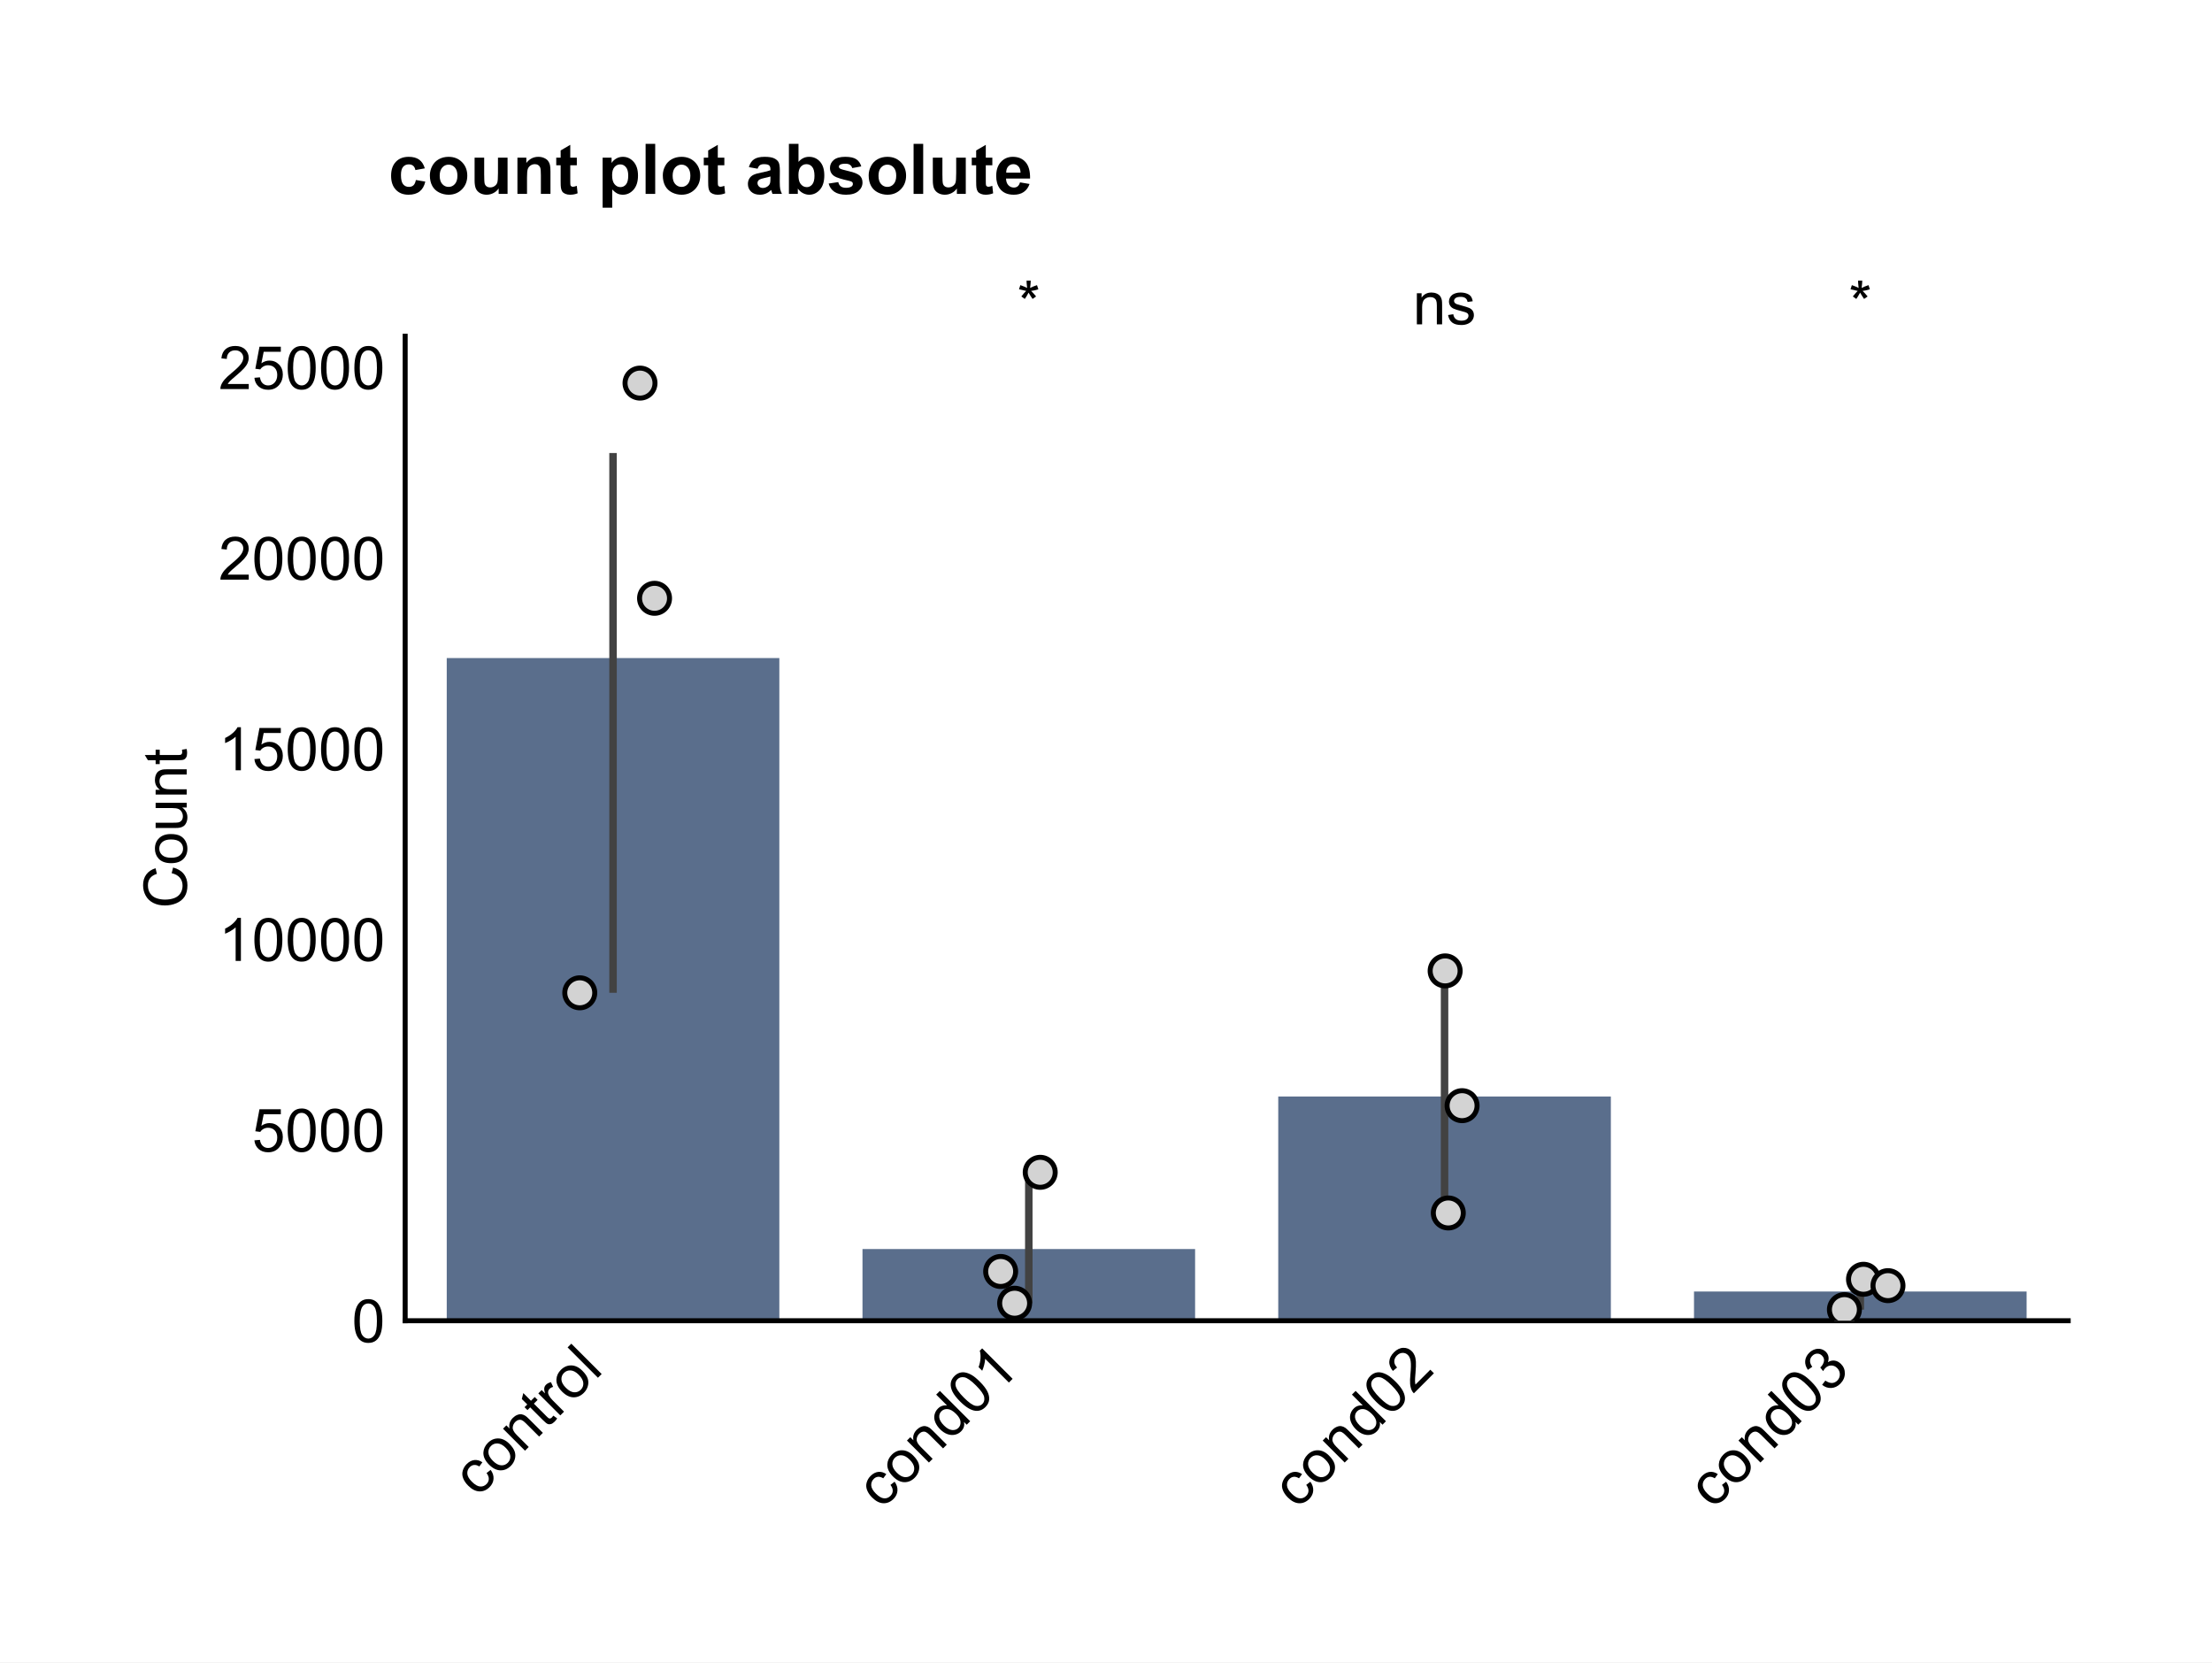
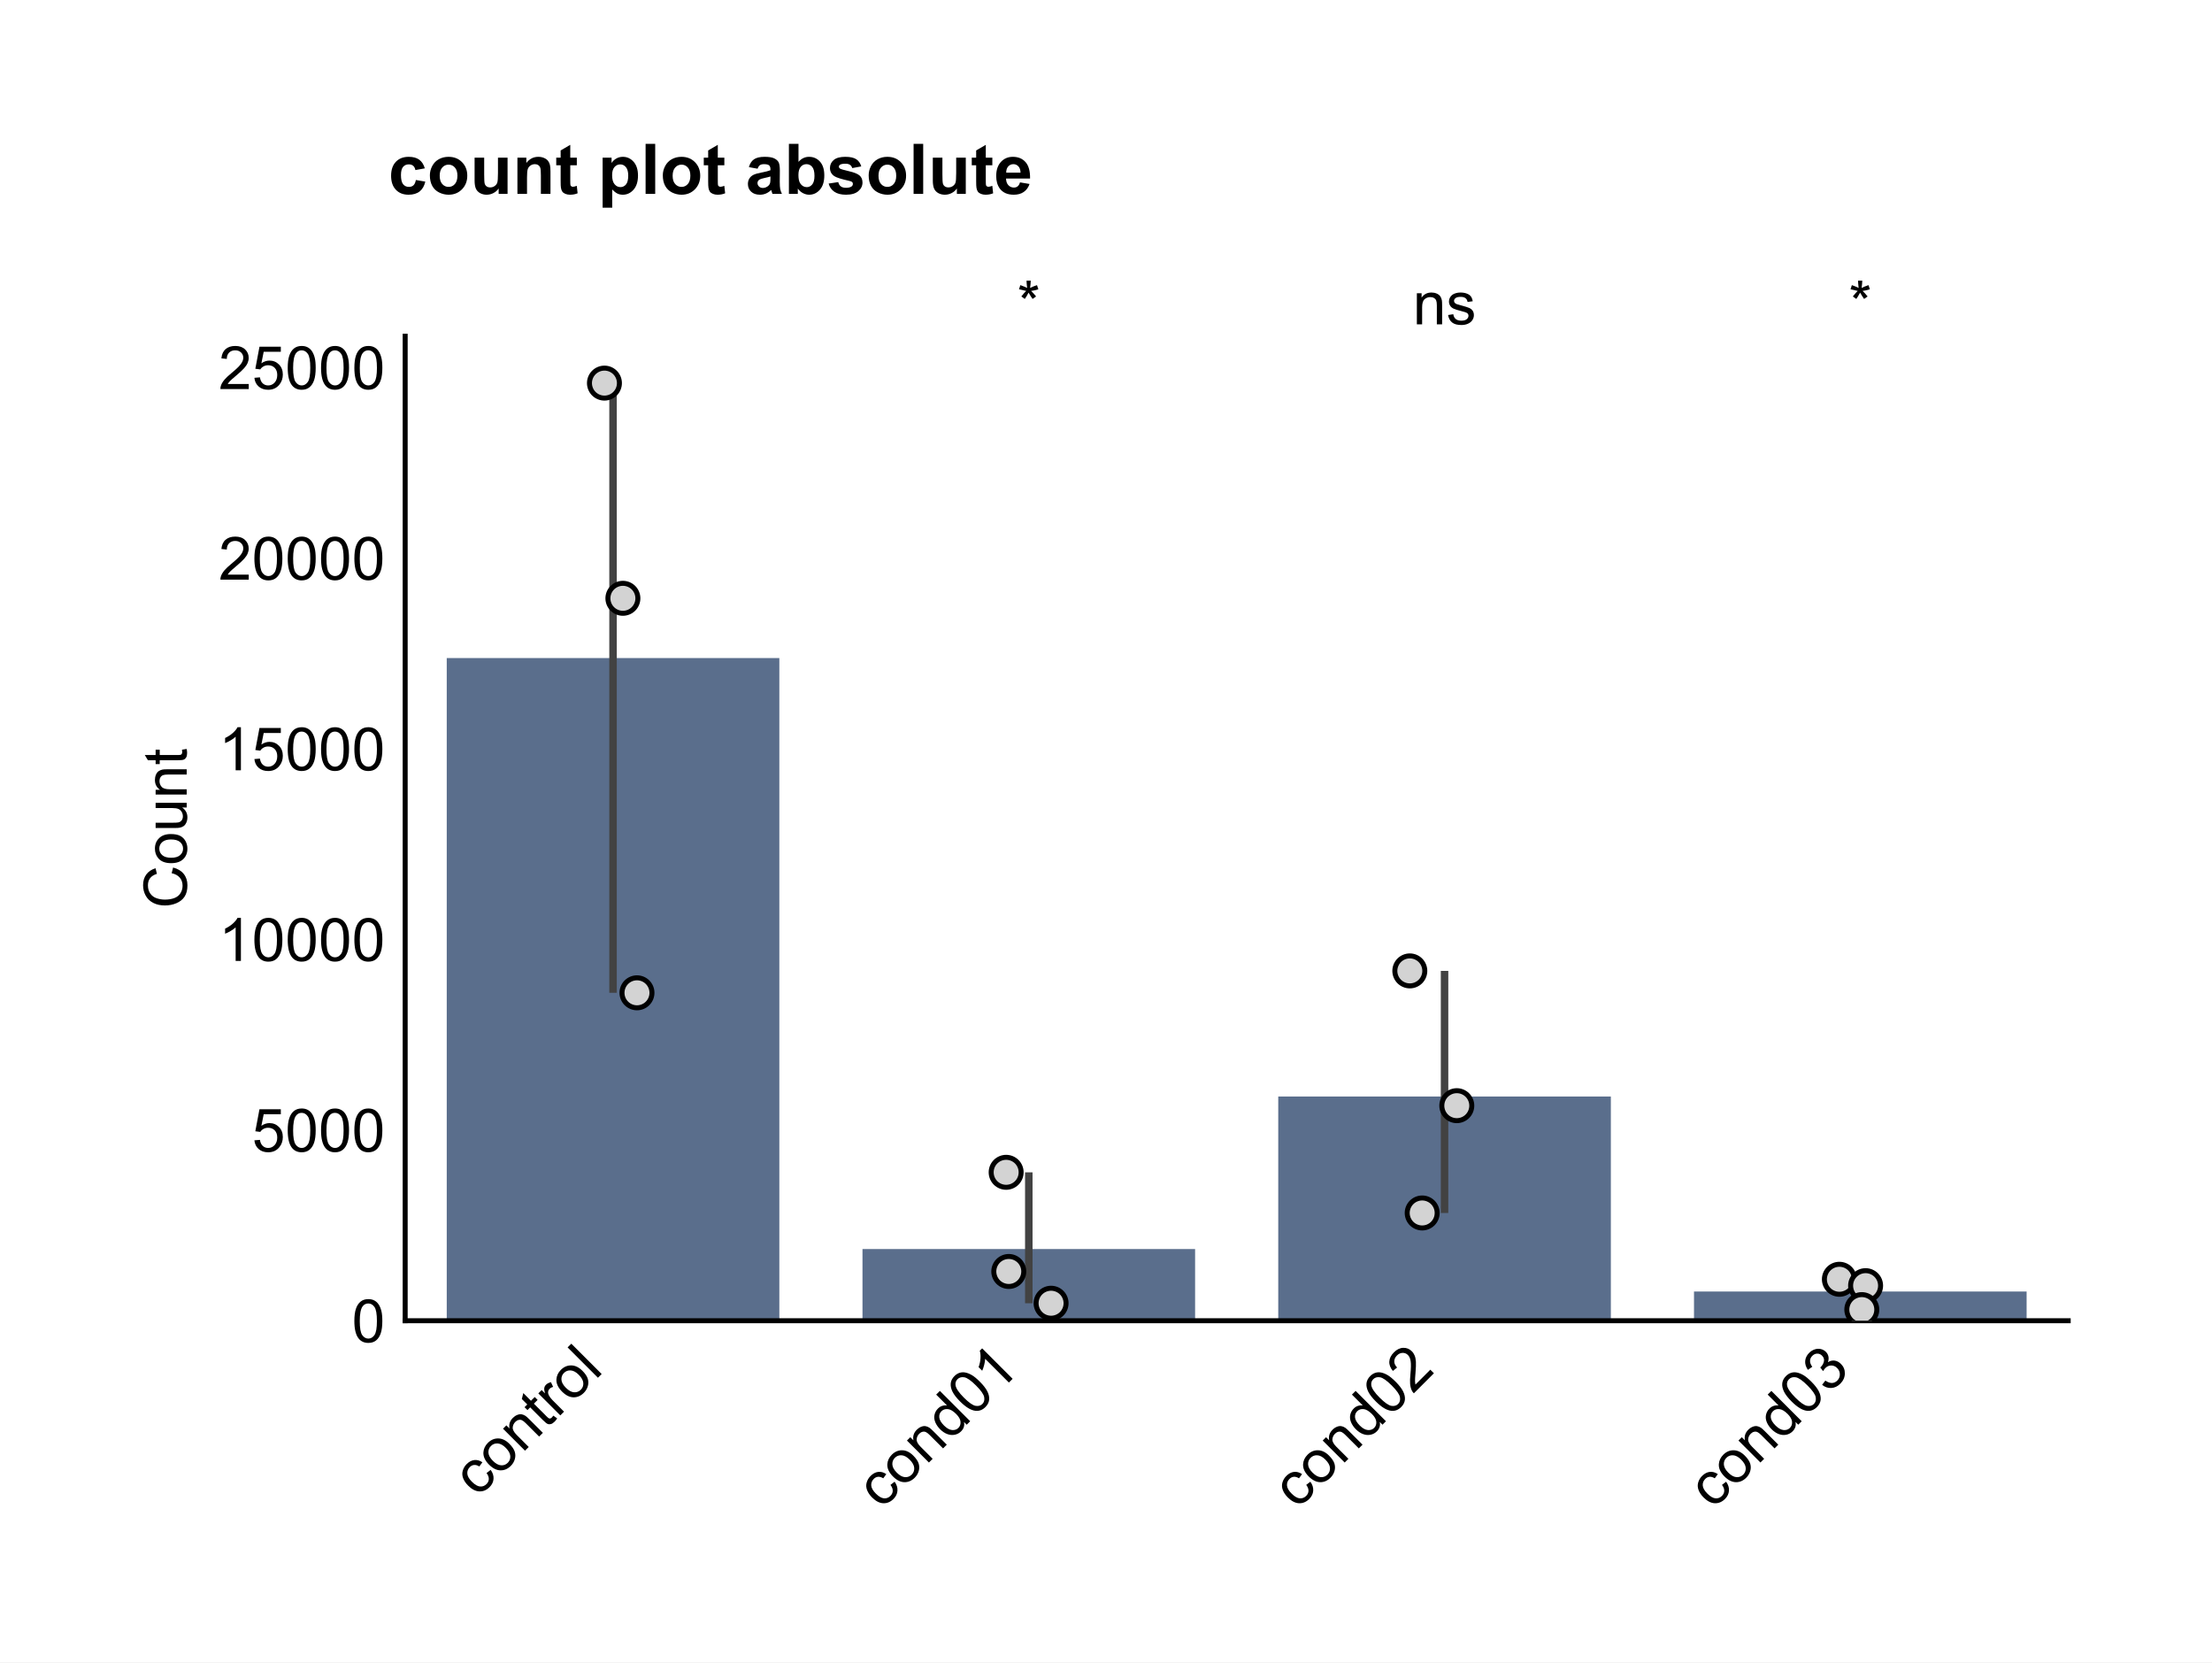
<svg xmlns="http://www.w3.org/2000/svg" xmlns:xlink="http://www.w3.org/1999/xlink" width="221.492pt" height="166.409pt" viewBox="0 0 221.492 166.409" version="1.1">
  <defs>
    <style type="text/css">*{stroke-linejoin: round; stroke-linecap: butt}</style>
  </defs>
  <g id="figure_1">
    <g id="patch_1">
      <path d="M 0 166.409 L 221.492 166.409 L 221.492 0 L 0 0 z " style="fill: #ffffff" />
    </g>
    <g id="axes_1">
      <g id="patch_2">
        <path d="M 40.57 132.211 L 207.092 132.211 L 207.092 33.658 L 40.57 33.658 z " style="fill: #ffffff" />
      </g>
      <g id="patch_3">
-         <path d="M 44.733 132.211 L 78.037 132.211 L 78.037 65.876 L 44.733 65.876 z " clip-path="url(#p5c9e335ec3)" style="fill: #5a6e8c" />
+         <path d="M 44.733 132.211 L 78.037 132.211 L 78.037 65.876 L 44.733 65.876 z " clip-path="url(#p504bc8ceec)" style="fill: #5a6e8c" />
      </g>
      <g id="patch_4">
-         <path d="M 86.363 132.211 L 119.668 132.211 L 119.668 125.031 L 86.363 125.031 z " clip-path="url(#p5c9e335ec3)" style="fill: #5a6e8c" />
+         <path d="M 86.363 132.211 L 119.668 132.211 L 119.668 125.031 L 86.363 125.031 z " clip-path="url(#p504bc8ceec)" style="fill: #5a6e8c" />
      </g>
      <g id="patch_5">
-         <path d="M 127.994 132.211 L 161.298 132.211 L 161.298 109.766 L 127.994 109.766 z " clip-path="url(#p5c9e335ec3)" style="fill: #5a6e8c" />
+         <path d="M 127.994 132.211 L 161.298 132.211 L 161.298 109.766 L 127.994 109.766 z " clip-path="url(#p504bc8ceec)" style="fill: #5a6e8c" />
      </g>
      <g id="patch_6">
-         <path d="M 169.624 132.211 L 202.929 132.211 L 202.929 129.286 L 169.624 129.286 z " clip-path="url(#p5c9e335ec3)" style="fill: #5a6e8c" />
+         <path d="M 169.624 132.211 L 202.929 132.211 L 202.929 129.286 L 169.624 129.286 z " clip-path="url(#p504bc8ceec)" style="fill: #5a6e8c" />
      </g>
      <g id="matplotlib.axis_1">
        <g id="xtick_1">
          <g id="line2d_1" />
          <g id="text_1">
            <g transform="translate(47.80875 149.9812) rotate(-45) scale(0.06 -0.06)">
              <defs>
                <path id="ArialMT-63" d="M 2588 1216 L 3141 1144 Q 3050 572 2676 248 Q 2303 -75 1759 -75 Q 1078 -75 664 370 Q 250 816 250 1647 Q 250 2184 428 2587 Q 606 2991 970 3192 Q 1334 3394 1763 3394 Q 2303 3394 2647 3120 Q 2991 2847 3088 2344 L 2541 2259 Q 2463 2594 2264 2762 Q 2066 2931 1784 2931 Q 1359 2931 1093 2626 Q 828 2322 828 1663 Q 828 994 1084 691 Q 1341 388 1753 388 Q 2084 388 2306 591 Q 2528 794 2588 1216 z " transform="scale(0.015625)" />
                <path id="ArialMT-6f" d="M 213 1659 Q 213 2581 725 3025 Q 1153 3394 1769 3394 Q 2453 3394 2887 2945 Q 3322 2497 3322 1706 Q 3322 1066 3130 698 Q 2938 331 2570 128 Q 2203 -75 1769 -75 Q 1072 -75 642 372 Q 213 819 213 1659 z M 791 1659 Q 791 1022 1069 705 Q 1347 388 1769 388 Q 2188 388 2466 706 Q 2744 1025 2744 1678 Q 2744 2294 2464 2611 Q 2184 2928 1769 2928 Q 1347 2928 1069 2612 Q 791 2297 791 1659 z " transform="scale(0.015625)" />
                <path id="ArialMT-6e" d="M 422 0 L 422 3319 L 928 3319 L 928 2847 Q 1294 3394 1984 3394 Q 2284 3394 2536 3286 Q 2788 3178 2913 3003 Q 3038 2828 3088 2588 Q 3119 2431 3119 2041 L 3119 0 L 2556 0 L 2556 2019 Q 2556 2363 2490 2533 Q 2425 2703 2258 2804 Q 2091 2906 1866 2906 Q 1506 2906 1245 2678 Q 984 2450 984 1813 L 984 0 L 422 0 z " transform="scale(0.015625)" />
                <path id="ArialMT-74" d="M 1650 503 L 1731 6 Q 1494 -44 1306 -44 Q 1000 -44 831 53 Q 663 150 594 308 Q 525 466 525 972 L 525 2881 L 113 2881 L 113 3319 L 525 3319 L 525 4141 L 1084 4478 L 1084 3319 L 1650 3319 L 1650 2881 L 1084 2881 L 1084 941 Q 1084 700 1114 631 Q 1144 563 1211 522 Q 1278 481 1403 481 Q 1497 481 1650 503 z " transform="scale(0.015625)" />
                <path id="ArialMT-72" d="M 416 0 L 416 3319 L 922 3319 L 922 2816 Q 1116 3169 1280 3281 Q 1444 3394 1641 3394 Q 1925 3394 2219 3213 L 2025 2691 Q 1819 2813 1613 2813 Q 1428 2813 1281 2702 Q 1134 2591 1072 2394 Q 978 2094 978 1738 L 978 0 L 416 0 z " transform="scale(0.015625)" />
                <path id="ArialMT-6c" d="M 409 0 L 409 4581 L 972 4581 L 972 0 L 409 0 z " transform="scale(0.015625)" />
              </defs>
              <use xlink:href="#ArialMT-63" />
              <use xlink:href="#ArialMT-6f" transform="translate(50 0)" />
              <use xlink:href="#ArialMT-6e" transform="translate(105.6152 0)" />
              <use xlink:href="#ArialMT-74" transform="translate(161.2305 0)" />
              <use xlink:href="#ArialMT-72" transform="translate(189.0137 0)" />
              <use xlink:href="#ArialMT-6f" transform="translate(222.3145 0)" />
              <use xlink:href="#ArialMT-6c" transform="translate(277.9297 0)" />
            </g>
          </g>
        </g>
        <g id="xtick_2">
          <g id="line2d_2" />
          <g id="text_2">
            <g transform="translate(88.25453 151.1659) rotate(-45) scale(0.06 -0.06)">
              <defs>
                <path id="ArialMT-64" d="M 2575 0 L 2575 419 Q 2259 -75 1647 -75 Q 1250 -75 917 144 Q 584 363 401 755 Q 219 1147 219 1656 Q 219 2153 384 2558 Q 550 2963 881 3178 Q 1213 3394 1622 3394 Q 1922 3394 2156 3267 Q 2391 3141 2538 2938 L 2538 4581 L 3097 4581 L 3097 0 L 2575 0 z M 797 1656 Q 797 1019 1065 703 Q 1334 388 1700 388 Q 2069 388 2326 689 Q 2584 991 2584 1609 Q 2584 2291 2321 2609 Q 2059 2928 1675 2928 Q 1300 2928 1048 2622 Q 797 2316 797 1656 z " transform="scale(0.015625)" />
                <path id="ArialMT-30" d="M 266 2259 Q 266 3072 433 3567 Q 600 4063 929 4331 Q 1259 4600 1759 4600 Q 2128 4600 2406 4451 Q 2684 4303 2865 4023 Q 3047 3744 3150 3342 Q 3253 2941 3253 2259 Q 3253 1453 3087 958 Q 2922 463 2592 192 Q 2263 -78 1759 -78 Q 1097 -78 719 397 Q 266 969 266 2259 z M 844 2259 Q 844 1131 1108 757 Q 1372 384 1759 384 Q 2147 384 2411 759 Q 2675 1134 2675 2259 Q 2675 3391 2411 3762 Q 2147 4134 1753 4134 Q 1366 4134 1134 3806 Q 844 3388 844 2259 z " transform="scale(0.015625)" />
                <path id="ArialMT-31" d="M 2384 0 L 1822 0 L 1822 3584 Q 1619 3391 1289 3197 Q 959 3003 697 2906 L 697 3450 Q 1169 3672 1522 3987 Q 1875 4303 2022 4600 L 2384 4600 L 2384 0 z " transform="scale(0.015625)" />
              </defs>
              <use xlink:href="#ArialMT-63" />
              <use xlink:href="#ArialMT-6f" transform="translate(50 0)" />
              <use xlink:href="#ArialMT-6e" transform="translate(105.6152 0)" />
              <use xlink:href="#ArialMT-64" transform="translate(161.2305 0)" />
              <use xlink:href="#ArialMT-30" transform="translate(216.8457 0)" />
              <use xlink:href="#ArialMT-31" transform="translate(272.4609 0)" />
            </g>
          </g>
        </g>
        <g id="xtick_3">
          <g id="line2d_3" />
          <g id="text_3">
            <g transform="translate(129.8849 151.1659) rotate(-45) scale(0.06 -0.06)">
              <defs>
                <path id="ArialMT-32" d="M 3222 541 L 3222 0 L 194 0 Q 188 203 259 391 Q 375 700 629 1000 Q 884 1300 1366 1694 Q 2113 2306 2375 2664 Q 2638 3022 2638 3341 Q 2638 3675 2398 3904 Q 2159 4134 1775 4134 Q 1369 4134 1125 3890 Q 881 3647 878 3216 L 300 3275 Q 359 3922 746 4261 Q 1134 4600 1788 4600 Q 2447 4600 2831 4234 Q 3216 3869 3216 3328 Q 3216 3053 3103 2787 Q 2991 2522 2730 2228 Q 2469 1934 1863 1422 Q 1356 997 1212 845 Q 1069 694 975 541 L 3222 541 z " transform="scale(0.015625)" />
              </defs>
              <use xlink:href="#ArialMT-63" />
              <use xlink:href="#ArialMT-6f" transform="translate(50 0)" />
              <use xlink:href="#ArialMT-6e" transform="translate(105.6152 0)" />
              <use xlink:href="#ArialMT-64" transform="translate(161.2305 0)" />
              <use xlink:href="#ArialMT-30" transform="translate(216.8457 0)" />
              <use xlink:href="#ArialMT-32" transform="translate(272.4609 0)" />
            </g>
          </g>
        </g>
        <g id="xtick_4">
          <g id="line2d_4" />
          <g id="text_4">
            <g transform="translate(171.5153 151.1659) rotate(-45) scale(0.06 -0.06)">
              <defs>
                <path id="ArialMT-33" d="M 269 1209 L 831 1284 Q 928 806 1161 595 Q 1394 384 1728 384 Q 2125 384 2398 659 Q 2672 934 2672 1341 Q 2672 1728 2419 1979 Q 2166 2231 1775 2231 Q 1616 2231 1378 2169 L 1441 2663 Q 1497 2656 1531 2656 Q 1891 2656 2178 2843 Q 2466 3031 2466 3422 Q 2466 3731 2256 3934 Q 2047 4138 1716 4138 Q 1388 4138 1169 3931 Q 950 3725 888 3313 L 325 3413 Q 428 3978 793 4289 Q 1159 4600 1703 4600 Q 2078 4600 2393 4439 Q 2709 4278 2876 4000 Q 3044 3722 3044 3409 Q 3044 3113 2884 2869 Q 2725 2625 2413 2481 Q 2819 2388 3044 2092 Q 3269 1797 3269 1353 Q 3269 753 2831 336 Q 2394 -81 1725 -81 Q 1122 -81 723 278 Q 325 638 269 1209 z " transform="scale(0.015625)" />
              </defs>
              <use xlink:href="#ArialMT-63" />
              <use xlink:href="#ArialMT-6f" transform="translate(50 0)" />
              <use xlink:href="#ArialMT-6e" transform="translate(105.6152 0)" />
              <use xlink:href="#ArialMT-64" transform="translate(161.2305 0)" />
              <use xlink:href="#ArialMT-30" transform="translate(216.8457 0)" />
              <use xlink:href="#ArialMT-33" transform="translate(272.4609 0)" />
            </g>
          </g>
        </g>
      </g>
      <g id="matplotlib.axis_2">
        <g id="ytick_1">
          <g id="line2d_5" />
          <g id="text_5">
            <g transform="translate(35.23344 134.3585) scale(0.06 -0.06)">
              <use xlink:href="#ArialMT-30" />
            </g>
          </g>
        </g>
        <g id="ytick_2">
          <g id="line2d_6" />
          <g id="text_6">
            <g transform="translate(25.22375 115.2758) scale(0.06 -0.06)">
              <defs>
                <path id="ArialMT-35" d="M 266 1200 L 856 1250 Q 922 819 1161 601 Q 1400 384 1738 384 Q 2144 384 2425 690 Q 2706 997 2706 1503 Q 2706 1984 2436 2262 Q 2166 2541 1728 2541 Q 1456 2541 1237 2417 Q 1019 2294 894 2097 L 366 2166 L 809 4519 L 3088 4519 L 3088 3981 L 1259 3981 L 1013 2750 Q 1425 3038 1878 3038 Q 2478 3038 2890 2622 Q 3303 2206 3303 1553 Q 3303 931 2941 478 Q 2500 -78 1738 -78 Q 1113 -78 717 272 Q 322 622 266 1200 z " transform="scale(0.015625)" />
              </defs>
              <use xlink:href="#ArialMT-35" />
              <use xlink:href="#ArialMT-30" transform="translate(55.61523 0)" />
              <use xlink:href="#ArialMT-30" transform="translate(111.2305 0)" />
              <use xlink:href="#ArialMT-30" transform="translate(166.8457 0)" />
            </g>
          </g>
        </g>
        <g id="ytick_3">
          <g id="line2d_7" />
          <g id="text_7">
            <g transform="translate(21.88719 96.19298) scale(0.06 -0.06)">
              <use xlink:href="#ArialMT-31" />
              <use xlink:href="#ArialMT-30" transform="translate(55.61523 0)" />
              <use xlink:href="#ArialMT-30" transform="translate(111.2305 0)" />
              <use xlink:href="#ArialMT-30" transform="translate(166.8457 0)" />
              <use xlink:href="#ArialMT-30" transform="translate(222.4609 0)" />
            </g>
          </g>
        </g>
        <g id="ytick_4">
          <g id="line2d_8" />
          <g id="text_8">
            <g transform="translate(21.88719 77.1102) scale(0.06 -0.06)">
              <use xlink:href="#ArialMT-31" />
              <use xlink:href="#ArialMT-35" transform="translate(55.61523 0)" />
              <use xlink:href="#ArialMT-30" transform="translate(111.2305 0)" />
              <use xlink:href="#ArialMT-30" transform="translate(166.8457 0)" />
              <use xlink:href="#ArialMT-30" transform="translate(222.4609 0)" />
            </g>
          </g>
        </g>
        <g id="ytick_5">
          <g id="line2d_9" />
          <g id="text_9">
            <g transform="translate(21.88719 58.02742) scale(0.06 -0.06)">
              <use xlink:href="#ArialMT-32" />
              <use xlink:href="#ArialMT-30" transform="translate(55.61523 0)" />
              <use xlink:href="#ArialMT-30" transform="translate(111.2305 0)" />
              <use xlink:href="#ArialMT-30" transform="translate(166.8457 0)" />
              <use xlink:href="#ArialMT-30" transform="translate(222.4609 0)" />
            </g>
          </g>
        </g>
        <g id="ytick_6">
          <g id="line2d_10" />
          <g id="text_10">
            <g transform="translate(21.88719 38.94463) scale(0.06 -0.06)">
              <use xlink:href="#ArialMT-32" />
              <use xlink:href="#ArialMT-35" transform="translate(55.61523 0)" />
              <use xlink:href="#ArialMT-30" transform="translate(111.2305 0)" />
              <use xlink:href="#ArialMT-30" transform="translate(166.8457 0)" />
              <use xlink:href="#ArialMT-30" transform="translate(222.4609 0)" />
            </g>
          </g>
        </g>
        <g id="text_11">
          <g transform="translate(18.69469 90.93924) rotate(-90) scale(0.06 -0.06)">
            <defs>
              <path id="ArialMT-43" d="M 3763 1606 L 4369 1453 Q 4178 706 3683 314 Q 3188 -78 2472 -78 Q 1731 -78 1267 223 Q 803 525 561 1097 Q 319 1669 319 2325 Q 319 3041 592 3573 Q 866 4106 1370 4382 Q 1875 4659 2481 4659 Q 3169 4659 3637 4309 Q 4106 3959 4291 3325 L 3694 3184 Q 3534 3684 3231 3912 Q 2928 4141 2469 4141 Q 1941 4141 1586 3887 Q 1231 3634 1087 3207 Q 944 2781 944 2328 Q 944 1744 1114 1308 Q 1284 872 1643 656 Q 2003 441 2422 441 Q 2931 441 3284 734 Q 3638 1028 3763 1606 z " transform="scale(0.015625)" />
              <path id="ArialMT-75" d="M 2597 0 L 2597 488 Q 2209 -75 1544 -75 Q 1250 -75 995 37 Q 741 150 617 320 Q 494 491 444 738 Q 409 903 409 1263 L 409 3319 L 972 3319 L 972 1478 Q 972 1038 1006 884 Q 1059 663 1231 536 Q 1403 409 1656 409 Q 1909 409 2131 539 Q 2353 669 2445 892 Q 2538 1116 2538 1541 L 2538 3319 L 3100 3319 L 3100 0 L 2597 0 z " transform="scale(0.015625)" />
            </defs>
            <use xlink:href="#ArialMT-43" />
            <use xlink:href="#ArialMT-6f" transform="translate(72.2168 0)" />
            <use xlink:href="#ArialMT-75" transform="translate(127.832 0)" />
            <use xlink:href="#ArialMT-6e" transform="translate(183.4473 0)" />
            <use xlink:href="#ArialMT-74" transform="translate(239.0625 0)" />
          </g>
        </g>
      </g>
      <g id="line2d_11">
-         <path d="M 61.385 99.384 L 61.385 45.352 " clip-path="url(#p5c9e335ec3)" style="fill: none; stroke: #424242; stroke-width: 0.75" />
+         <path d="M 61.385 99.384 L 61.385 38.351 " clip-path="url(#p504bc8ceec)" style="fill: none; stroke: #424242; stroke-width: 0.75" />
      </g>
      <g id="line2d_12">
-         <path d="M 103.016 130.459 L 103.016 117.353 " clip-path="url(#p5c9e335ec3)" style="fill: none; stroke: #424242; stroke-width: 0.75" />
+         <path d="M 103.016 130.459 L 103.016 117.353 " clip-path="url(#p504bc8ceec)" style="fill: none; stroke: #424242; stroke-width: 0.75" />
      </g>
      <g id="line2d_13">
-         <path d="M 144.646 121.423 L 144.646 97.191 " clip-path="url(#p5c9e335ec3)" style="fill: none; stroke: #424242; stroke-width: 0.75" />
+         <path d="M 144.646 121.423 L 144.646 97.191 " clip-path="url(#p504bc8ceec)" style="fill: none; stroke: #424242; stroke-width: 0.75" />
      </g>
      <g id="line2d_14">
-         <path d="M 186.276 131.097 L 186.276 128.061 " clip-path="url(#p5c9e335ec3)" style="fill: none; stroke: #424242; stroke-width: 0.75" />
+         <path d="M 186.276 131.097 L 186.276 128.061 " clip-path="url(#p504bc8ceec)" style="fill: none; stroke: #424242; stroke-width: 0.75" />
      </g>
      <g id="patch_7">
        <path d="M 40.57 132.211 L 40.57 33.658 " style="fill: none; stroke: #000000; stroke-width: 0.5; stroke-linejoin: miter; stroke-linecap: square" />
      </g>
      <g id="patch_8">
        <path d="M 40.57 132.211 L 207.092 132.211 " style="fill: none; stroke: #000000; stroke-width: 0.5; stroke-linejoin: miter; stroke-linecap: square" />
      </g>
      <g id="PathCollection_1">
        <defs>
-           <path id="m0636b8de11" d="M 0 1.5 C 0.398 1.5 0.779 1.342 1.061 1.061 C 1.342 0.779 1.5 0.398 1.5 0 C 1.5 -0.398 1.342 -0.779 1.061 -1.061 C 0.779 -1.342 0.398 -1.5 0 -1.5 C -0.398 -1.5 -0.779 -1.342 -1.061 -1.061 C -1.342 -0.779 -1.5 -0.398 -1.5 0 C -1.5 0.398 -1.342 0.779 -1.061 1.061 C -0.779 1.342 -0.398 1.5 0 1.5 z " style="stroke: #000000; stroke-width: 0.5" />
+           <path id="madb32753bb" d="M 0 1.5 C 0.398 1.5 0.779 1.342 1.061 1.061 C 1.342 0.779 1.5 0.398 1.5 0 C 1.5 -0.398 1.342 -0.779 1.061 -1.061 C 0.779 -1.342 0.398 -1.5 0 -1.5 C -0.398 -1.5 -0.779 -1.342 -1.061 -1.061 C -1.342 -0.779 -1.5 -0.398 -1.5 0 C -1.5 0.398 -1.342 0.779 -1.061 1.061 C -0.779 1.342 -0.398 1.5 0 1.5 z " style="stroke: #000000; stroke-width: 0.5" />
        </defs>
-         <g clip-path="url(#p5c9e335ec3)">
-           <use xlink:href="#m0636b8de11" x="65.541" y="59.893" style="fill: #d3d3d3; stroke: #000000; stroke-width: 0.5" />
-           <use xlink:href="#m0636b8de11" x="64.086" y="38.351" style="fill: #d3d3d3; stroke: #000000; stroke-width: 0.5" />
-           <use xlink:href="#m0636b8de11" x="58.053" y="99.384" style="fill: #d3d3d3; stroke: #000000; stroke-width: 0.5" />
+         <g clip-path="url(#p504bc8ceec)">
+           <use xlink:href="#madb32753bb" x="62.372" y="59.893" style="fill: #d3d3d3; stroke: #000000; stroke-width: 0.5" />
+           <use xlink:href="#madb32753bb" x="60.524" y="38.351" style="fill: #d3d3d3; stroke: #000000; stroke-width: 0.5" />
+           <use xlink:href="#madb32753bb" x="63.782" y="99.384" style="fill: #d3d3d3; stroke: #000000; stroke-width: 0.5" />
        </g>
      </g>
      <g id="PathCollection_2">
-         <g clip-path="url(#p5c9e335ec3)">
-           <use xlink:href="#m0636b8de11" x="104.159" y="117.353" style="fill: #d3d3d3; stroke: #000000; stroke-width: 0.5" />
-           <use xlink:href="#m0636b8de11" x="100.197" y="127.28" style="fill: #d3d3d3; stroke: #000000; stroke-width: 0.5" />
-           <use xlink:href="#m0636b8de11" x="101.598" y="130.459" style="fill: #d3d3d3; stroke: #000000; stroke-width: 0.5" />
+         <g clip-path="url(#p504bc8ceec)">
+           <use xlink:href="#madb32753bb" x="100.748" y="117.353" style="fill: #d3d3d3; stroke: #000000; stroke-width: 0.5" />
+           <use xlink:href="#madb32753bb" x="101.011" y="127.28" style="fill: #d3d3d3; stroke: #000000; stroke-width: 0.5" />
+           <use xlink:href="#madb32753bb" x="105.247" y="130.459" style="fill: #d3d3d3; stroke: #000000; stroke-width: 0.5" />
        </g>
      </g>
      <g id="PathCollection_3">
-         <g clip-path="url(#p5c9e335ec3)">
-           <use xlink:href="#m0636b8de11" x="146.402" y="110.683" style="fill: #d3d3d3; stroke: #000000; stroke-width: 0.5" />
-           <use xlink:href="#m0636b8de11" x="144.705" y="97.191" style="fill: #d3d3d3; stroke: #000000; stroke-width: 0.5" />
-           <use xlink:href="#m0636b8de11" x="145.021" y="121.423" style="fill: #d3d3d3; stroke: #000000; stroke-width: 0.5" />
+         <g clip-path="url(#p504bc8ceec)">
+           <use xlink:href="#madb32753bb" x="145.872" y="110.683" style="fill: #d3d3d3; stroke: #000000; stroke-width: 0.5" />
+           <use xlink:href="#madb32753bb" x="141.168" y="97.191" style="fill: #d3d3d3; stroke: #000000; stroke-width: 0.5" />
+           <use xlink:href="#madb32753bb" x="142.407" y="121.423" style="fill: #d3d3d3; stroke: #000000; stroke-width: 0.5" />
        </g>
      </g>
      <g id="PathCollection_4">
-         <g clip-path="url(#p5c9e335ec3)">
-           <use xlink:href="#m0636b8de11" x="186.597" y="128.061" style="fill: #d3d3d3; stroke: #000000; stroke-width: 0.5" />
-           <use xlink:href="#m0636b8de11" x="189.047" y="128.699" style="fill: #d3d3d3; stroke: #000000; stroke-width: 0.5" />
-           <use xlink:href="#m0636b8de11" x="184.685" y="131.097" style="fill: #d3d3d3; stroke: #000000; stroke-width: 0.5" />
+         <g clip-path="url(#p504bc8ceec)">
+           <use xlink:href="#madb32753bb" x="184.181" y="128.061" style="fill: #d3d3d3; stroke: #000000; stroke-width: 0.5" />
+           <use xlink:href="#madb32753bb" x="186.806" y="128.699" style="fill: #d3d3d3; stroke: #000000; stroke-width: 0.5" />
+           <use xlink:href="#madb32753bb" x="186.427" y="131.097" style="fill: #d3d3d3; stroke: #000000; stroke-width: 0.5" />
        </g>
      </g>
      <g id="text_12">
        <g transform="translate(101.8479 32.4651) scale(0.06 -0.06)">
          <defs>
            <path id="ArialMT-2a" d="M 200 3741 L 344 4184 Q 841 4009 1066 3881 Q 1006 4447 1003 4659 L 1456 4659 Q 1447 4350 1384 3884 Q 1706 4047 2122 4184 L 2266 3741 Q 1869 3609 1488 3566 Q 1678 3400 2025 2975 L 1650 2709 Q 1469 2956 1222 3381 Q 991 2941 816 2709 L 447 2975 Q 809 3422 966 3566 Q 563 3644 200 3741 z " transform="scale(0.015625)" />
          </defs>
          <use xlink:href="#ArialMT-2a" />
        </g>
      </g>
      <g id="text_13">
        <g transform="translate(141.4777 32.4651) scale(0.06 -0.06)">
          <defs>
            <path id="ArialMT-73" d="M 197 991 L 753 1078 Q 800 744 1014 566 Q 1228 388 1613 388 Q 2000 388 2187 545 Q 2375 703 2375 916 Q 2375 1106 2209 1216 Q 2094 1291 1634 1406 Q 1016 1563 777 1677 Q 538 1791 414 1992 Q 291 2194 291 2438 Q 291 2659 392 2848 Q 494 3038 669 3163 Q 800 3259 1026 3326 Q 1253 3394 1513 3394 Q 1903 3394 2198 3281 Q 2494 3169 2634 2976 Q 2775 2784 2828 2463 L 2278 2388 Q 2241 2644 2061 2787 Q 1881 2931 1553 2931 Q 1166 2931 1000 2803 Q 834 2675 834 2503 Q 834 2394 903 2306 Q 972 2216 1119 2156 Q 1203 2125 1616 2013 Q 2213 1853 2448 1751 Q 2684 1650 2818 1456 Q 2953 1263 2953 975 Q 2953 694 2789 445 Q 2625 197 2315 61 Q 2006 -75 1616 -75 Q 969 -75 630 194 Q 291 463 197 991 z " transform="scale(0.015625)" />
          </defs>
          <use xlink:href="#ArialMT-6e" />
          <use xlink:href="#ArialMT-73" transform="translate(55.61523 0)" />
        </g>
      </g>
      <g id="text_14">
        <g transform="translate(185.1087 32.4651) scale(0.06 -0.06)">
          <use xlink:href="#ArialMT-2a" />
        </g>
      </g>
    </g>
    <g id="text_15">
      <g transform="translate(38.8708 19.41047) scale(0.07 -0.07)">
        <defs>
          <path id="Arial-BoldMT-63" d="M 3353 2338 L 2488 2181 Q 2444 2441 2289 2572 Q 2134 2703 1888 2703 Q 1559 2703 1364 2476 Q 1169 2250 1169 1719 Q 1169 1128 1367 884 Q 1566 641 1900 641 Q 2150 641 2309 783 Q 2469 925 2534 1272 L 3397 1125 Q 3263 531 2881 228 Q 2500 -75 1859 -75 Q 1131 -75 698 384 Q 266 844 266 1656 Q 266 2478 700 2936 Q 1134 3394 1875 3394 Q 2481 3394 2839 3133 Q 3197 2872 3353 2338 z " transform="scale(0.015625)" />
          <path id="Arial-BoldMT-6f" d="M 256 1706 Q 256 2144 472 2553 Q 688 2963 1083 3178 Q 1478 3394 1966 3394 Q 2719 3394 3200 2905 Q 3681 2416 3681 1669 Q 3681 916 3195 420 Q 2709 -75 1972 -75 Q 1516 -75 1102 131 Q 688 338 472 736 Q 256 1134 256 1706 z M 1156 1659 Q 1156 1166 1390 903 Q 1625 641 1969 641 Q 2313 641 2545 903 Q 2778 1166 2778 1666 Q 2778 2153 2545 2415 Q 2313 2678 1969 2678 Q 1625 2678 1390 2415 Q 1156 2153 1156 1659 z " transform="scale(0.015625)" />
          <path id="Arial-BoldMT-75" d="M 2644 0 L 2644 497 Q 2463 231 2167 78 Q 1872 -75 1544 -75 Q 1209 -75 943 72 Q 678 219 559 484 Q 441 750 441 1219 L 441 3319 L 1319 3319 L 1319 1794 Q 1319 1094 1367 936 Q 1416 778 1544 686 Q 1672 594 1869 594 Q 2094 594 2272 717 Q 2450 841 2515 1023 Q 2581 1206 2581 1919 L 2581 3319 L 3459 3319 L 3459 0 L 2644 0 z " transform="scale(0.015625)" />
          <path id="Arial-BoldMT-6e" d="M 3478 0 L 2600 0 L 2600 1694 Q 2600 2231 2544 2389 Q 2488 2547 2361 2634 Q 2234 2722 2056 2722 Q 1828 2722 1647 2597 Q 1466 2472 1398 2265 Q 1331 2059 1331 1503 L 1331 0 L 453 0 L 453 3319 L 1269 3319 L 1269 2831 Q 1703 3394 2363 3394 Q 2653 3394 2893 3289 Q 3134 3184 3257 3021 Q 3381 2859 3429 2653 Q 3478 2447 3478 2063 L 3478 0 z " transform="scale(0.015625)" />
          <path id="Arial-BoldMT-74" d="M 1981 3319 L 1981 2619 L 1381 2619 L 1381 1281 Q 1381 875 1398 808 Q 1416 741 1477 697 Q 1538 653 1625 653 Q 1747 653 1978 738 L 2053 56 Q 1747 -75 1359 -75 Q 1122 -75 931 4 Q 741 84 652 211 Q 563 338 528 553 Q 500 706 500 1172 L 500 2619 L 97 2619 L 97 3319 L 500 3319 L 500 3978 L 1381 4491 L 1381 3319 L 1981 3319 z " transform="scale(0.015625)" />
          <path id="Arial-BoldMT-20" transform="scale(0.015625)" />
          <path id="Arial-BoldMT-70" d="M 434 3319 L 1253 3319 L 1253 2831 Q 1413 3081 1684 3237 Q 1956 3394 2288 3394 Q 2866 3394 3269 2941 Q 3672 2488 3672 1678 Q 3672 847 3265 386 Q 2859 -75 2281 -75 Q 2006 -75 1782 34 Q 1559 144 1313 409 L 1313 -1263 L 434 -1263 L 434 3319 z M 1303 1716 Q 1303 1156 1525 889 Q 1747 622 2066 622 Q 2372 622 2575 867 Q 2778 1113 2778 1672 Q 2778 2194 2568 2447 Q 2359 2700 2050 2700 Q 1728 2700 1515 2451 Q 1303 2203 1303 1716 z " transform="scale(0.015625)" />
          <path id="Arial-BoldMT-6c" d="M 459 0 L 459 4581 L 1338 4581 L 1338 0 L 459 0 z " transform="scale(0.015625)" />
          <path id="Arial-BoldMT-61" d="M 1116 2306 L 319 2450 Q 453 2931 781 3162 Q 1109 3394 1756 3394 Q 2344 3394 2631 3255 Q 2919 3116 3036 2902 Q 3153 2688 3153 2116 L 3144 1091 Q 3144 653 3186 445 Q 3228 238 3344 0 L 2475 0 Q 2441 88 2391 259 Q 2369 338 2359 363 Q 2134 144 1878 34 Q 1622 -75 1331 -75 Q 819 -75 523 203 Q 228 481 228 906 Q 228 1188 362 1408 Q 497 1628 739 1745 Q 981 1863 1438 1950 Q 2053 2066 2291 2166 L 2291 2253 Q 2291 2506 2166 2614 Q 2041 2722 1694 2722 Q 1459 2722 1328 2630 Q 1197 2538 1116 2306 z M 2291 1594 Q 2122 1538 1756 1459 Q 1391 1381 1278 1306 Q 1106 1184 1106 997 Q 1106 813 1243 678 Q 1381 544 1594 544 Q 1831 544 2047 700 Q 2206 819 2256 991 Q 2291 1103 2291 1419 L 2291 1594 z " transform="scale(0.015625)" />
          <path id="Arial-BoldMT-62" d="M 422 0 L 422 4581 L 1300 4581 L 1300 2931 Q 1706 3394 2263 3394 Q 2869 3394 3266 2955 Q 3663 2516 3663 1694 Q 3663 844 3258 384 Q 2853 -75 2275 -75 Q 1991 -75 1714 67 Q 1438 209 1238 488 L 1238 0 L 422 0 z M 1294 1731 Q 1294 1216 1456 969 Q 1684 619 2063 619 Q 2353 619 2558 867 Q 2763 1116 2763 1650 Q 2763 2219 2556 2470 Q 2350 2722 2028 2722 Q 1713 2722 1503 2476 Q 1294 2231 1294 1731 z " transform="scale(0.015625)" />
          <path id="Arial-BoldMT-73" d="M 150 947 L 1031 1081 Q 1088 825 1259 692 Q 1431 559 1741 559 Q 2081 559 2253 684 Q 2369 772 2369 919 Q 2369 1019 2306 1084 Q 2241 1147 2013 1200 Q 950 1434 666 1628 Q 272 1897 272 2375 Q 272 2806 612 3100 Q 953 3394 1669 3394 Q 2350 3394 2681 3172 Q 3013 2950 3138 2516 L 2309 2363 Q 2256 2556 2107 2659 Q 1959 2763 1684 2763 Q 1338 2763 1188 2666 Q 1088 2597 1088 2488 Q 1088 2394 1175 2328 Q 1294 2241 1995 2081 Q 2697 1922 2975 1691 Q 3250 1456 3250 1038 Q 3250 581 2869 253 Q 2488 -75 1741 -75 Q 1063 -75 667 200 Q 272 475 150 947 z " transform="scale(0.015625)" />
          <path id="Arial-BoldMT-65" d="M 2381 1056 L 3256 909 Q 3088 428 2723 176 Q 2359 -75 1813 -75 Q 947 -75 531 491 Q 203 944 203 1634 Q 203 2459 634 2926 Q 1066 3394 1725 3394 Q 2466 3394 2894 2905 Q 3322 2416 3303 1406 L 1103 1406 Q 1113 1016 1316 798 Q 1519 581 1822 581 Q 2028 581 2168 693 Q 2309 806 2381 1056 z M 2431 1944 Q 2422 2325 2234 2523 Q 2047 2722 1778 2722 Q 1491 2722 1303 2513 Q 1116 2303 1119 1944 L 2431 1944 z " transform="scale(0.015625)" />
        </defs>
        <use xlink:href="#Arial-BoldMT-63" />
        <use xlink:href="#Arial-BoldMT-6f" transform="translate(55.61523 0)" />
        <use xlink:href="#Arial-BoldMT-75" transform="translate(116.6992 0)" />
        <use xlink:href="#Arial-BoldMT-6e" transform="translate(177.7832 0)" />
        <use xlink:href="#Arial-BoldMT-74" transform="translate(238.8672 0)" />
        <use xlink:href="#Arial-BoldMT-20" transform="translate(272.168 0)" />
        <use xlink:href="#Arial-BoldMT-70" transform="translate(299.9512 0)" />
        <use xlink:href="#Arial-BoldMT-6c" transform="translate(361.0352 0)" />
        <use xlink:href="#Arial-BoldMT-6f" transform="translate(388.8184 0)" />
        <use xlink:href="#Arial-BoldMT-74" transform="translate(449.9023 0)" />
        <use xlink:href="#Arial-BoldMT-20" transform="translate(483.2031 0)" />
        <use xlink:href="#Arial-BoldMT-61" transform="translate(510.9863 0)" />
        <use xlink:href="#Arial-BoldMT-62" transform="translate(566.6016 0)" />
        <use xlink:href="#Arial-BoldMT-73" transform="translate(627.6855 0)" />
        <use xlink:href="#Arial-BoldMT-6f" transform="translate(683.3008 0)" />
        <use xlink:href="#Arial-BoldMT-6c" transform="translate(744.3848 0)" />
        <use xlink:href="#Arial-BoldMT-75" transform="translate(772.168 0)" />
        <use xlink:href="#Arial-BoldMT-74" transform="translate(833.252 0)" />
        <use xlink:href="#Arial-BoldMT-65" transform="translate(866.5527 0)" />
      </g>
    </g>
  </g>
  <defs>
-     <clipPath id="p5c9e335ec3">
+     <clipPath id="p504bc8ceec">
      <rect x="40.57" y="33.658" width="166.522" height="98.554" />
    </clipPath>
  </defs>
</svg>
